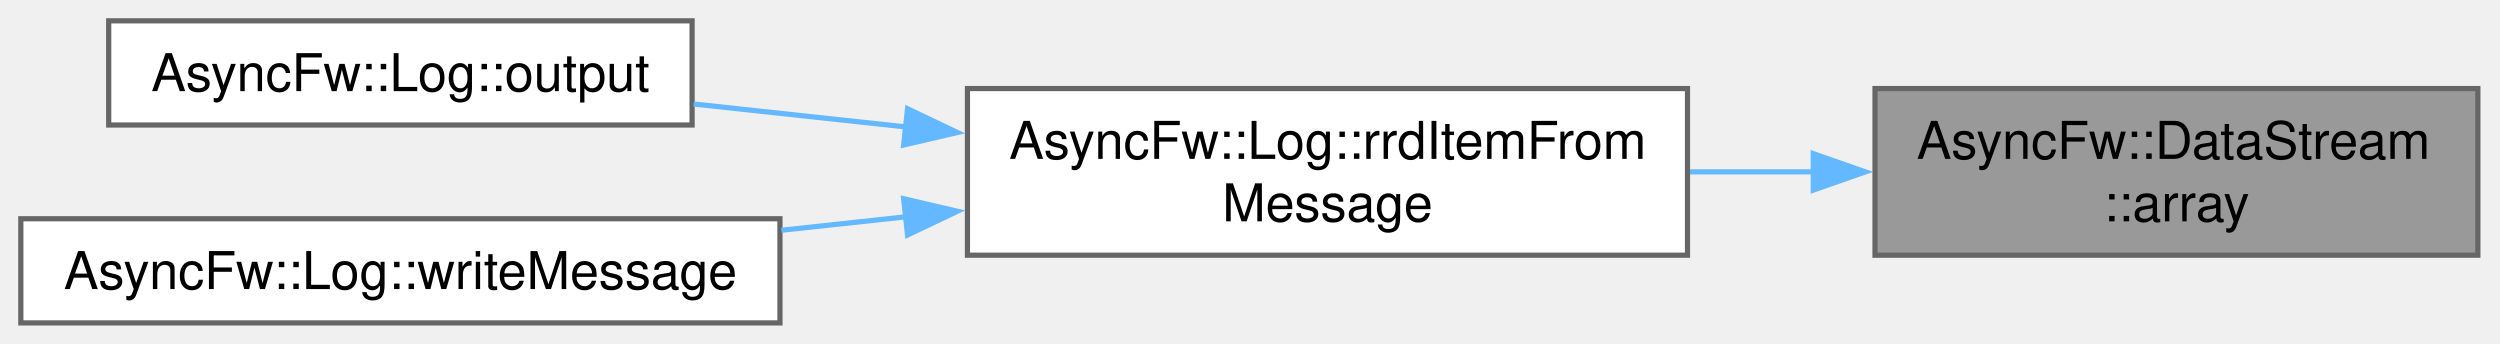
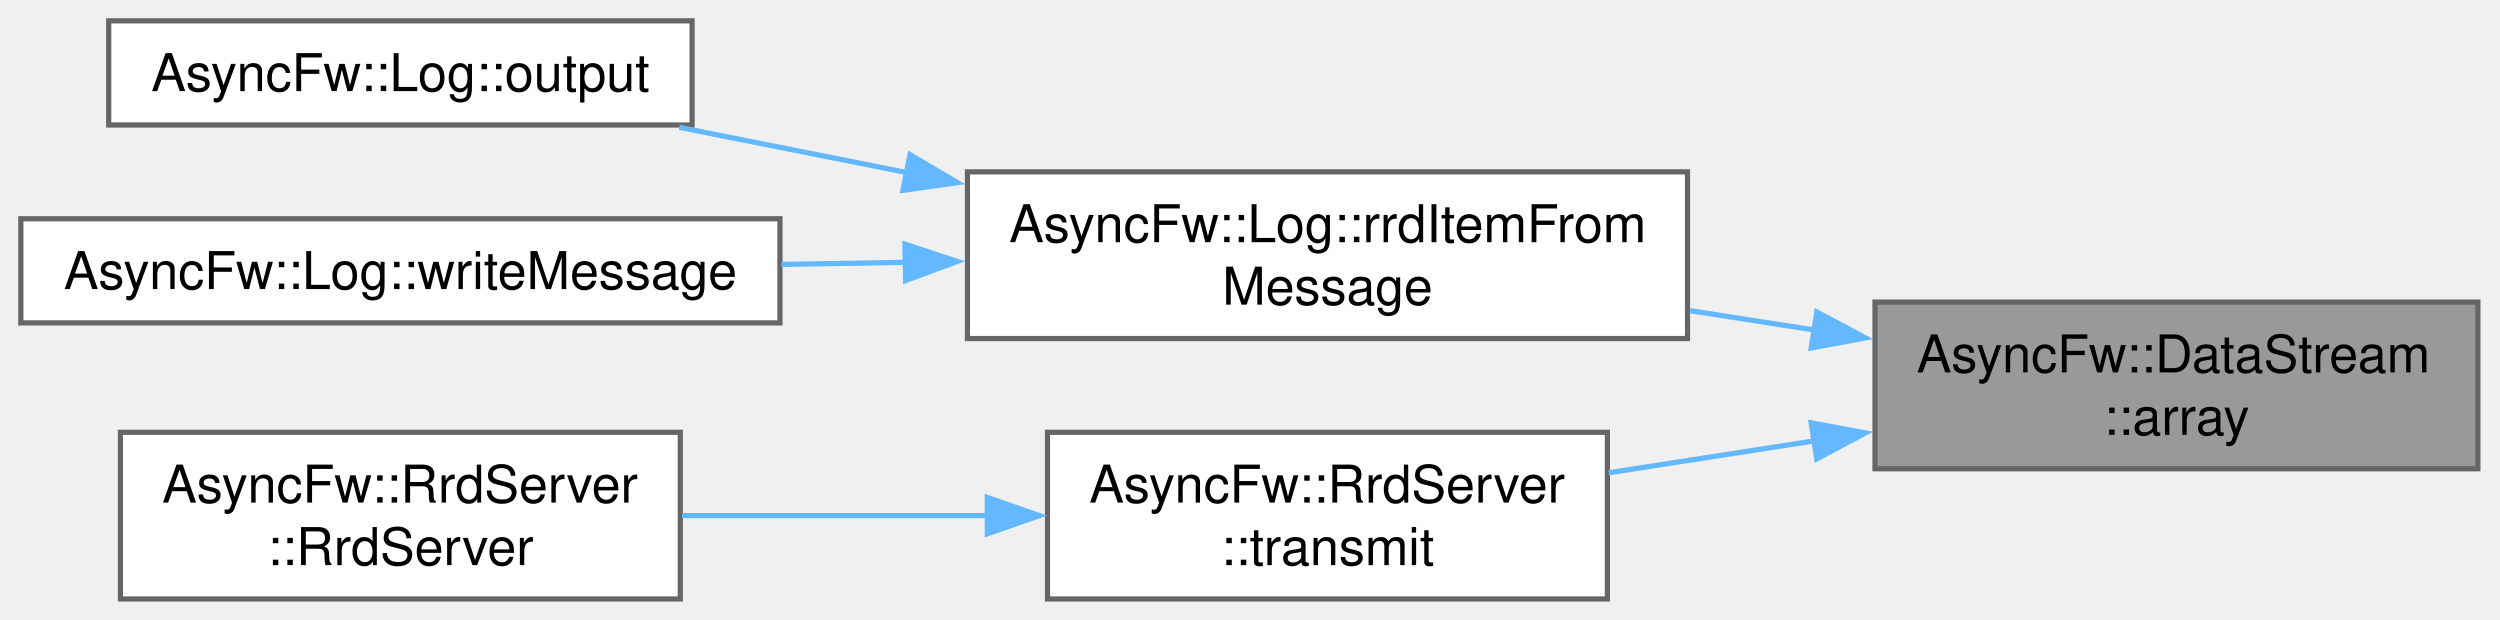
- <svg xmlns="http://www.w3.org/2000/svg" xmlns:xlink="http://www.w3.org/1999/xlink" width="480pt" height="66pt" viewBox="0.00 0.00 480.00 66.00">
-   <g id="graph0" class="graph" transform="scale(1 1) rotate(0) translate(4 62)">
+ <svg xmlns="http://www.w3.org/2000/svg" xmlns:xlink="http://www.w3.org/1999/xlink" width="480pt" height="119pt" viewBox="0.00 0.00 480.00 119.00">
+   <g id="graph0" class="graph" transform="scale(1 1) rotate(0) translate(4 115)">
    <g id="Node000001" class="node">
      <g id="a_Node000001">
        <a xlink:title="Retrieves a reference to the active cumulative raw byte array built by the stream.">
-           <polygon fill="#999999" stroke="#666666" points="471.75,-45 356,-45 356,-13 471.75,-13 471.75,-45" />
-           <text xml:space="preserve" text-anchor="start" x="364" y="-31.5" font-family="Helvetica,sans-Serif" font-size="10.00">AsyncFw::DataStream</text>
-           <text xml:space="preserve" text-anchor="middle" x="413.88" y="-19.5" font-family="Helvetica,sans-Serif" font-size="10.00">::array</text>
+           <polygon fill="#999999" stroke="#666666" points="471.75,-57 356,-57 356,-25 471.75,-25 471.75,-57" />
+           <text xml:space="preserve" text-anchor="start" x="364" y="-43.5" font-family="Helvetica,sans-Serif" font-size="10.00">AsyncFw::DataStream</text>
+           <text xml:space="preserve" text-anchor="middle" x="413.88" y="-31.5" font-family="Helvetica,sans-Serif" font-size="10.00">::array</text>
        </a>
      </g>
    </g>
    <g id="Node000002" class="node">
      <g id="a_Node000002">
        <a xlink:href="classAsyncFw_1_1Log.html#a36128876c58bc05a4b8ec59144abdaa1" target="_top" xlink:title="Unrolls a Message structure into a flat serialized DataArray binary block suitable for Rrd storage.">
-           <polygon fill="white" stroke="#666666" points="320,-45 181.75,-45 181.75,-13 320,-13 320,-45" />
-           <text xml:space="preserve" text-anchor="start" x="189.75" y="-31.5" font-family="Helvetica,sans-Serif" font-size="10.00">AsyncFw::Log::rrdItemFrom</text>
-           <text xml:space="preserve" text-anchor="middle" x="250.88" y="-19.5" font-family="Helvetica,sans-Serif" font-size="10.00">Message</text>
+           <polygon fill="white" stroke="#666666" points="320,-82 181.75,-82 181.75,-50 320,-50 320,-82" />
+           <text xml:space="preserve" text-anchor="start" x="189.75" y="-68.5" font-family="Helvetica,sans-Serif" font-size="10.00">AsyncFw::Log::rrdItemFrom</text>
+           <text xml:space="preserve" text-anchor="middle" x="250.88" y="-56.5" font-family="Helvetica,sans-Serif" font-size="10.00">Message</text>
        </a>
      </g>
    </g>
    <g id="edge1_Node000001_Node000002" class="edge">
      <g id="a_edge1_Node000001_Node000002">
        <a xlink:title=" ">
-           <path fill="none" stroke="#63b8ff" d="M344.27,-29C336.39,-29 328.36,-29 320.48,-29" />
-           <polygon fill="#63b8ff" stroke="#63b8ff" points="344.15,-32.5 354.15,-29 344.15,-25.5 344.15,-32.5" />
+           <path fill="none" stroke="#63b8ff" d="M344.54,-51.61C336.57,-52.85 328.45,-54.11 320.48,-55.35" />
+           <polygon fill="#63b8ff" stroke="#63b8ff" points="344.82,-55.11 354.16,-50.12 343.74,-48.19 344.82,-55.11" />
+         </a>
+       </g>
+     </g>
+     <g id="Node000005" class="node">
+       <g id="a_Node000005">
+         <a xlink:href="classAsyncFw_1_1RrdServer.html#a518ff8e41bae78f1b1c0e099514e56eb" target="_top" xlink:title="Extracts a specific historical data slice from an Rrd archive and transmits it to a client socket.">
+           <polygon fill="white" stroke="#666666" points="304.62,-32 197.12,-32 197.12,0 304.62,0 304.62,-32" />
+           <text xml:space="preserve" text-anchor="start" x="205.12" y="-18.5" font-family="Helvetica,sans-Serif" font-size="10.00">AsyncFw::RrdServer</text>
+           <text xml:space="preserve" text-anchor="middle" x="250.88" y="-6.5" font-family="Helvetica,sans-Serif" font-size="10.00">::transmit</text>
+         </a>
+       </g>
+     </g>
+     <g id="edge4_Node000001_Node000005" class="edge">
+       <g id="a_edge4_Node000001_Node000005">
+         <a xlink:title=" ">
+           <path fill="none" stroke="#63b8ff" d="M344.63,-30.4C331.34,-28.34 317.58,-26.2 304.87,-24.23" />
+           <polygon fill="#63b8ff" stroke="#63b8ff" points="343.74,-33.81 354.16,-31.88 344.82,-26.89 343.74,-33.81" />
        </a>
      </g>
    </g>
    <g id="Node000003" class="node">
      <g id="a_Node000003">
        <a xlink:href="classAsyncFw_1_1Log.html#a6b0ce40bc2e34f4b435894701194dc26" target="_top" xlink:title="Persists log entries into the underlying Rrd buffer and manages automated disk flushing.">
-           <polygon fill="white" stroke="#666666" points="128.88,-58 16.87,-58 16.87,-38 128.88,-38 128.88,-58" />
-           <text xml:space="preserve" text-anchor="middle" x="72.88" y="-44.5" font-family="Helvetica,sans-Serif" font-size="10.00">AsyncFw::Log::output</text>
+           <polygon fill="white" stroke="#666666" points="128.88,-111 16.87,-111 16.87,-91 128.88,-91 128.88,-111" />
+           <text xml:space="preserve" text-anchor="middle" x="72.88" y="-97.5" font-family="Helvetica,sans-Serif" font-size="10.00">AsyncFw::Log::output</text>
        </a>
      </g>
    </g>
    <g id="edge2_Node000002_Node000003" class="edge">
      <g id="a_edge2_Node000002_Node000003">
        <a xlink:title=" ">
-           <path fill="none" stroke="#63b8ff" d="M170.28,-37.59C156.39,-39.09 142.23,-40.62 129.18,-42.03" />
-           <polygon fill="#63b8ff" stroke="#63b8ff" points="170.25,-41.12 179.82,-36.56 169.5,-34.16 170.25,-41.12" />
+           <path fill="none" stroke="#63b8ff" d="M170.09,-81.87C155.28,-84.81 140.17,-87.82 126.43,-90.55" />
+           <polygon fill="#63b8ff" stroke="#63b8ff" points="170.72,-85.31 179.84,-79.93 169.35,-78.45 170.72,-85.31" />
        </a>
      </g>
    </g>
    <g id="Node000004" class="node">
      <g id="a_Node000004">
        <a xlink:href="classAsyncFw_1_1Log.html#ab990350e0de8b9a9c6153f7c67b7a527" target="_top" xlink:title="Directly overwrites a circular log archive slot with a freshly serialized log entry structure.">
-           <polygon fill="white" stroke="#666666" points="145.75,-20 0,-20 0,0 145.75,0 145.75,-20" />
-           <text xml:space="preserve" text-anchor="middle" x="72.88" y="-6.5" font-family="Helvetica,sans-Serif" font-size="10.00">AsyncFw::Log::writeMessage</text>
+           <polygon fill="white" stroke="#666666" points="145.75,-73 0,-73 0,-53 145.75,-53 145.75,-73" />
+           <text xml:space="preserve" text-anchor="middle" x="72.88" y="-59.5" font-family="Helvetica,sans-Serif" font-size="10.00">AsyncFw::Log::writeMessage</text>
        </a>
      </g>
    </g>
    <g id="edge3_Node000002_Node000004" class="edge">
      <g id="a_edge3_Node000002_Node000004">
        <a xlink:title=" ">
-           <path fill="none" stroke="#63b8ff" d="M170.08,-20.39C162.06,-19.52 153.95,-18.64 146.02,-17.79" />
-           <polygon fill="#63b8ff" stroke="#63b8ff" points="169.5,-23.84 179.82,-21.44 170.25,-16.88 169.5,-23.84" />
+           <path fill="none" stroke="#63b8ff" d="M170.08,-64.64C162.06,-64.5 153.95,-64.36 146.02,-64.23" />
+           <polygon fill="#63b8ff" stroke="#63b8ff" points="169.75,-68.13 179.81,-64.81 169.87,-61.14 169.75,-68.13" />
+         </a>
+       </g>
+     </g>
+     <g id="Node000006" class="node">
+       <g id="a_Node000006">
+         <a xlink:href="classAsyncFw_1_1RrdServer.html#a80621329e326c77a65c5e4e65efa511d" target="_top" xlink:title="Constructs an RrdServer instance.">
+           <polygon fill="white" stroke="#666666" points="126.62,-32 19.12,-32 19.12,0 126.62,0 126.62,-32" />
+           <text xml:space="preserve" text-anchor="start" x="27.12" y="-18.5" font-family="Helvetica,sans-Serif" font-size="10.00">AsyncFw::RrdServer</text>
+           <text xml:space="preserve" text-anchor="middle" x="72.88" y="-6.5" font-family="Helvetica,sans-Serif" font-size="10.00">::RrdServer</text>
+         </a>
+       </g>
+     </g>
+     <g id="edge5_Node000005_Node000006" class="edge">
+       <g id="a_edge5_Node000005_Node000006">
+         <a xlink:title=" ">
+           <path fill="none" stroke="#63b8ff" d="M185.63,-16C166.35,-16 145.42,-16 126.95,-16" />
+           <polygon fill="#63b8ff" stroke="#63b8ff" points="185.56,-19.5 195.56,-16 185.56,-12.5 185.56,-19.5" />
        </a>
      </g>
    </g>
  </g>
</svg>
